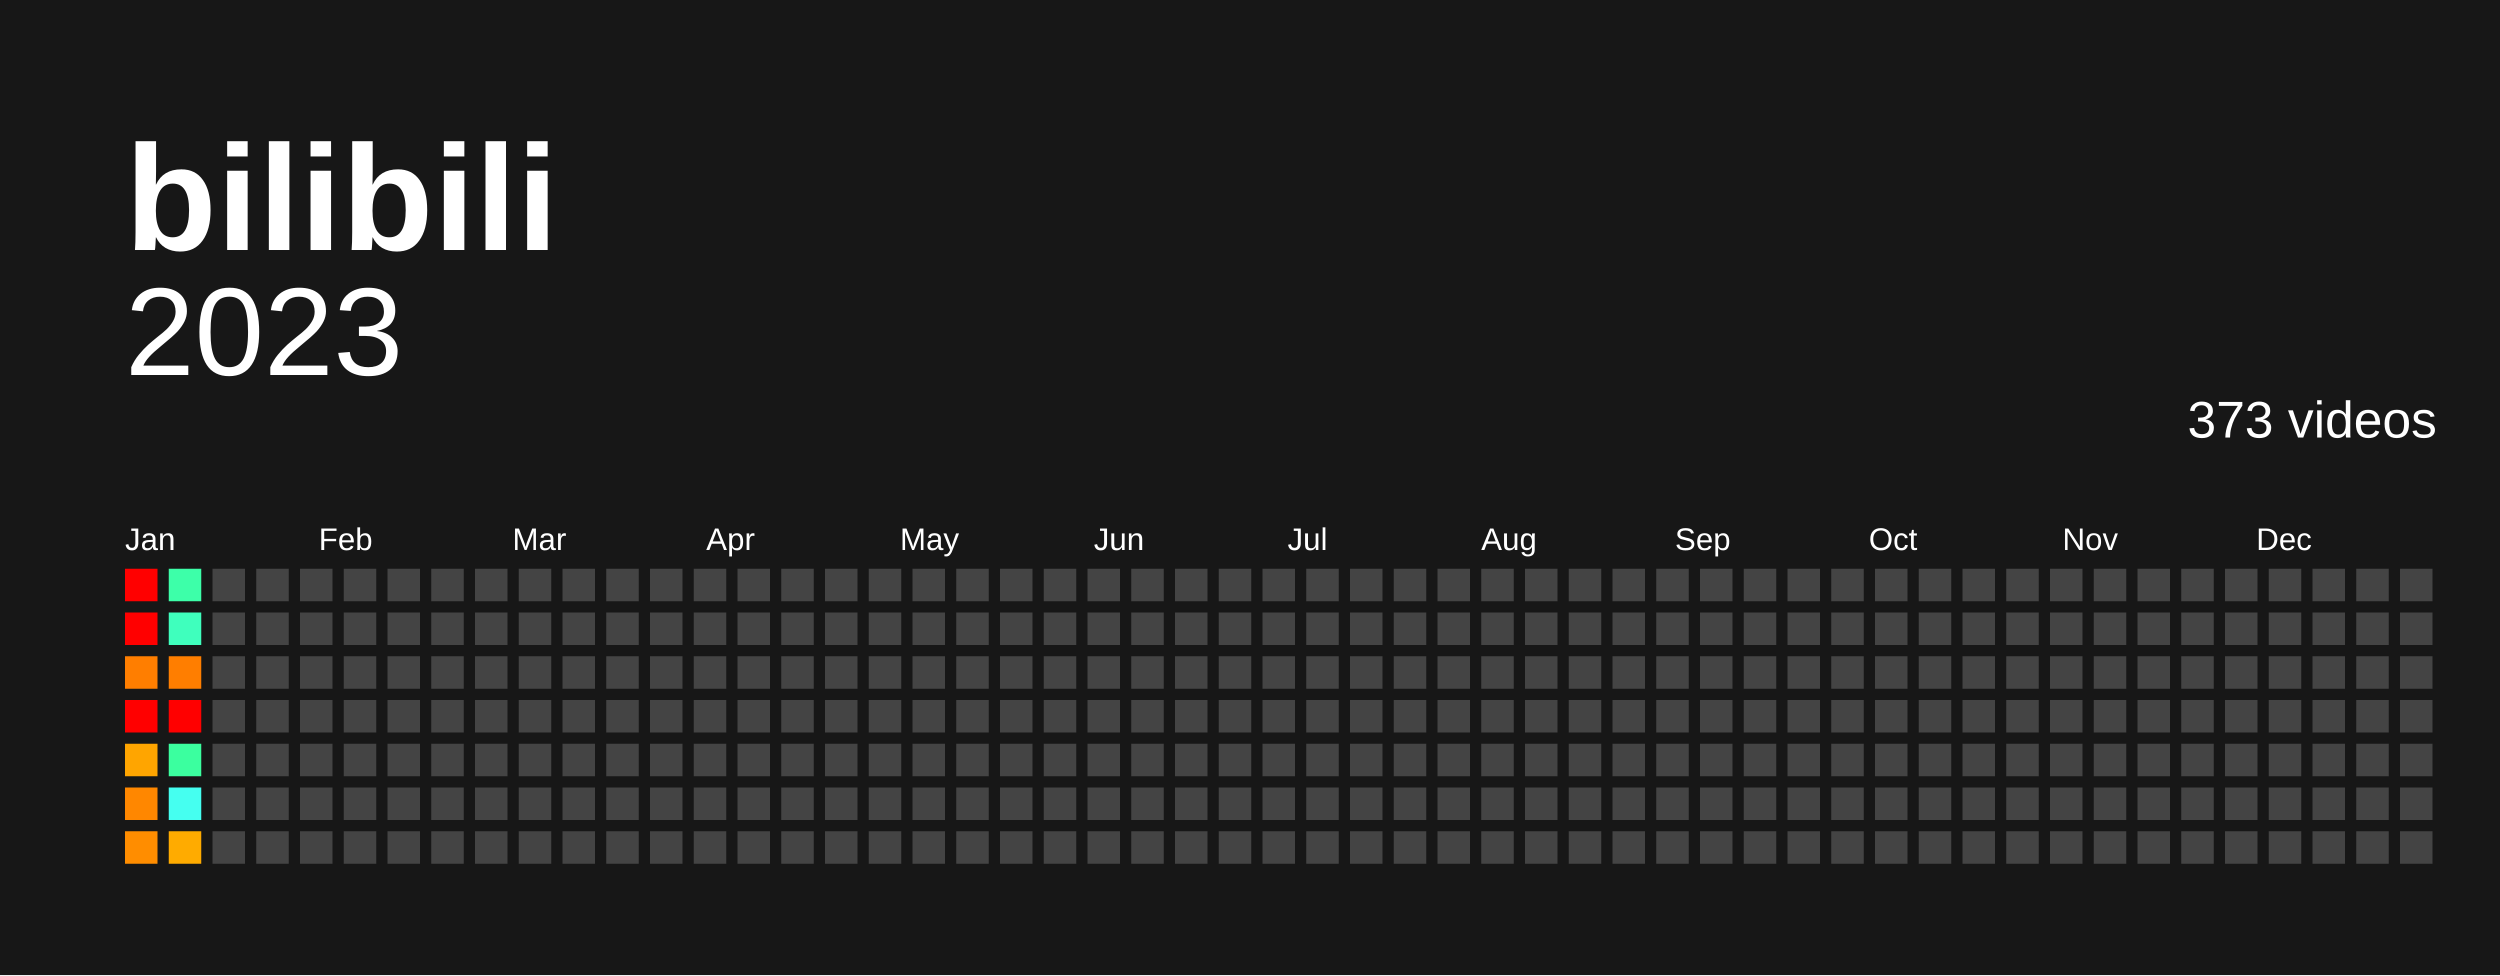
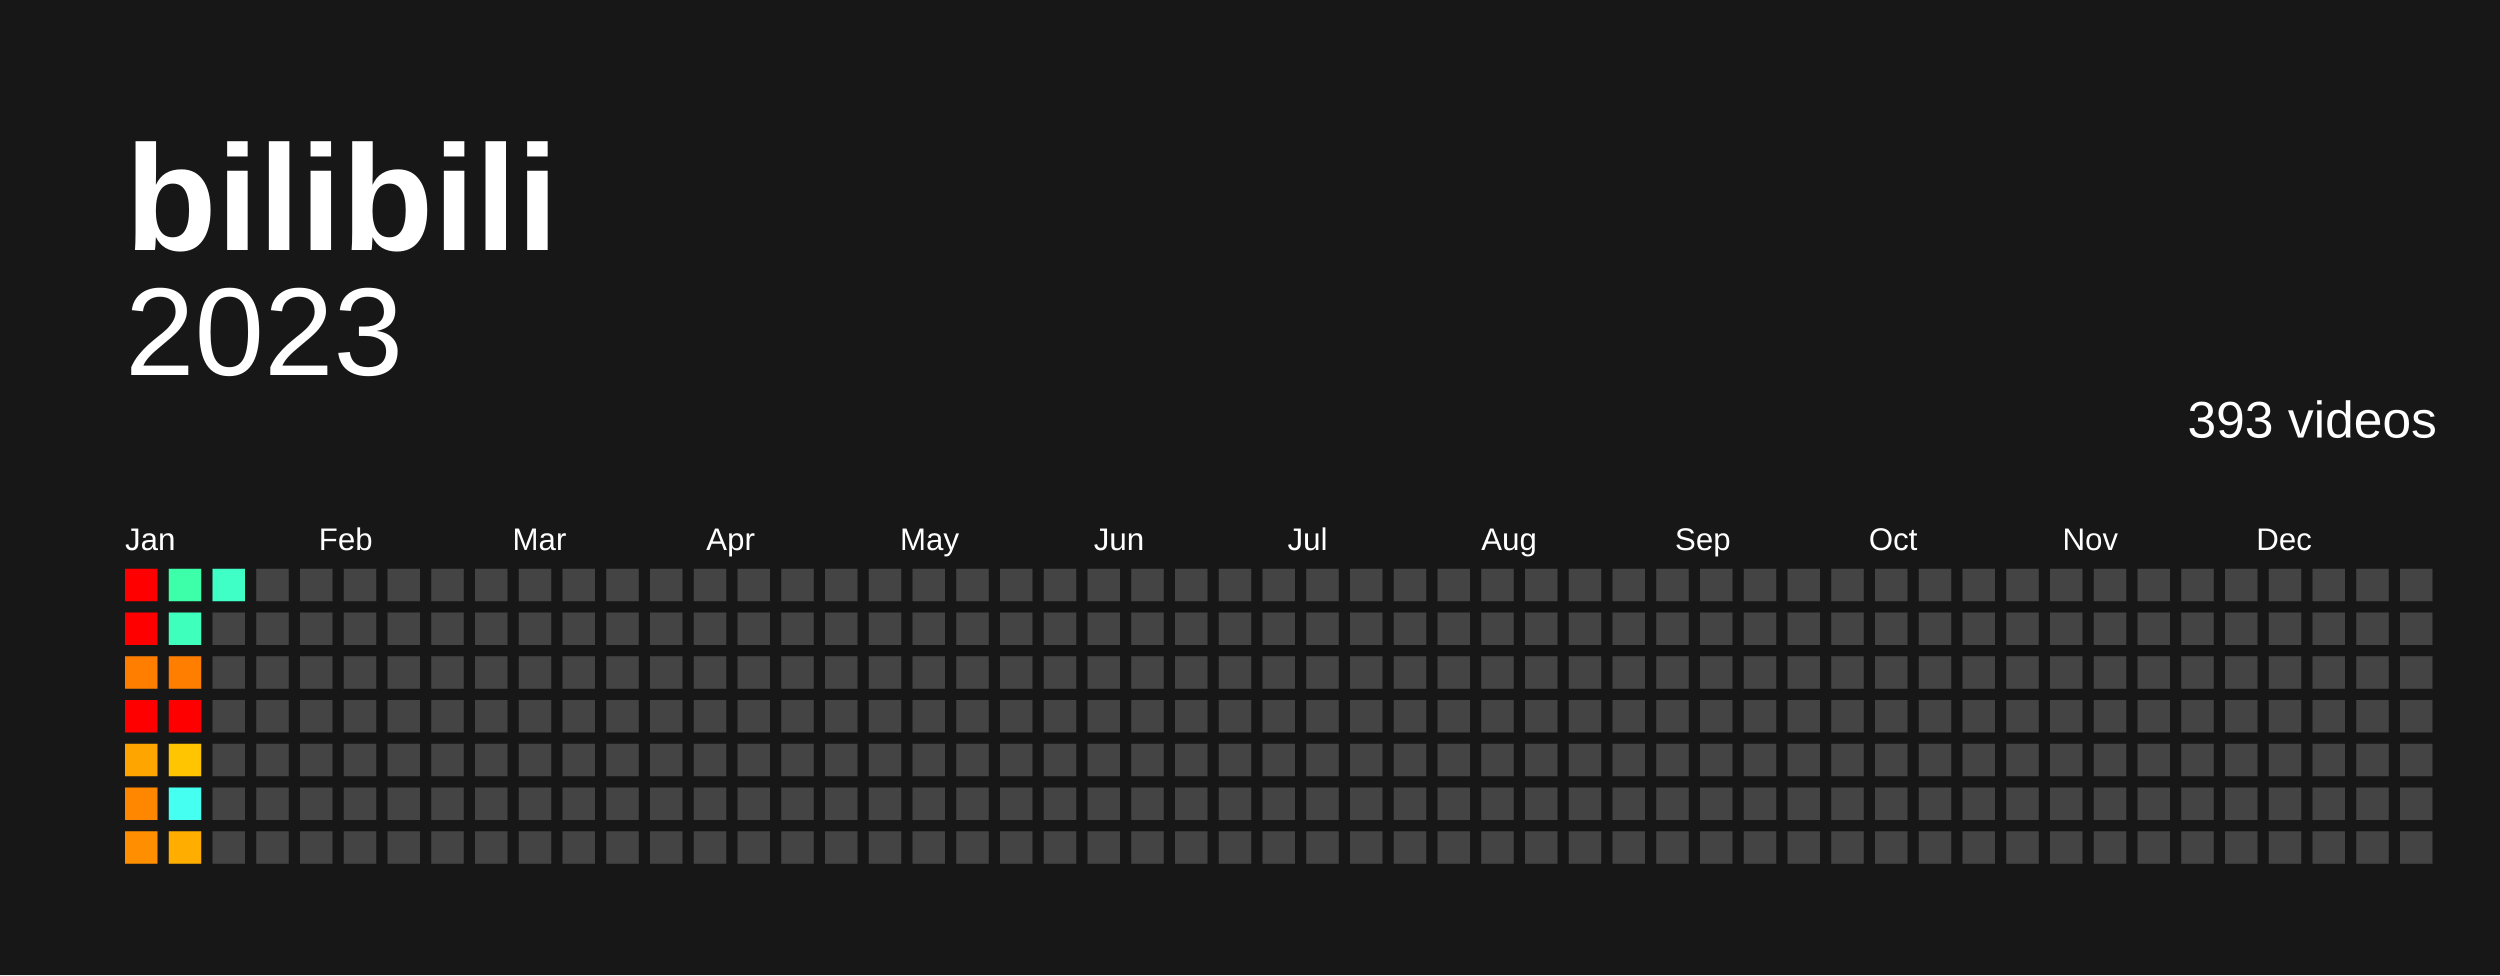
<svg xmlns="http://www.w3.org/2000/svg" baseProfile="full" height="78mm" version="1.1" viewBox="0,0,200,78" width="200mm">
  <defs />
  <rect fill="#171717" height="78" width="200" x="0" y="0" />
  <text fill="#FFFFFF" style="font-size:12px; font-family:Arial; font-weight:bold;" x="10" y="20">bilibili</text>
  <text alignment-baseline="hanging" fill="#FFFFFF" style="font-size:10.0px; font-family:Arial;" x="10" y="30">2023</text>
-   <text alignment-baseline="hanging" fill="#FFFFFF" style="font-size:4.125px; font-family:Arial;" x="175" y="35">373 videos</text>
+   <text alignment-baseline="hanging" fill="#FFFFFF" style="font-size:4.125px; font-family:Arial;" x="175" y="35">393 videos</text>
  <text fill="#FFFFFF" style="font-size:2.5px; font-family:Arial" x="10.0" y="44">Jan</text>
  <text fill="#FFFFFF" style="font-size:2.5px; font-family:Arial" x="25.5" y="44">Feb</text>
  <text fill="#FFFFFF" style="font-size:2.5px; font-family:Arial" x="41.0" y="44">Mar</text>
  <text fill="#FFFFFF" style="font-size:2.5px; font-family:Arial" x="56.5" y="44">Apr</text>
  <text fill="#FFFFFF" style="font-size:2.5px; font-family:Arial" x="72.0" y="44">May</text>
  <text fill="#FFFFFF" style="font-size:2.5px; font-family:Arial" x="87.5" y="44">Jun</text>
  <text fill="#FFFFFF" style="font-size:2.5px; font-family:Arial" x="103.0" y="44">Jul</text>
  <text fill="#FFFFFF" style="font-size:2.5px; font-family:Arial" x="118.5" y="44">Aug</text>
  <text fill="#FFFFFF" style="font-size:2.5px; font-family:Arial" x="134.0" y="44">Sep</text>
  <text fill="#FFFFFF" style="font-size:2.5px; font-family:Arial" x="149.5" y="44">Oct</text>
  <text fill="#FFFFFF" style="font-size:2.5px; font-family:Arial" x="165.0" y="44">Nov</text>
  <text fill="#FFFFFF" style="font-size:2.5px; font-family:Arial" x="180.5" y="44">Dec</text>
  <rect fill="red" height="2.6" width="2.6" x="10.0" y="45.5" />
  <rect fill="red" height="2.6" width="2.6" x="10.0" y="49.0" />
  <rect fill="#ff7e00" height="2.6" width="2.6" x="10.0" y="52.5" />
  <rect fill="red" height="2.6" width="2.6" x="10.0" y="56.0" />
  <rect fill="#ffa500" height="2.6" width="2.6" x="10.0" y="59.5" />
  <rect fill="#ff8700" height="2.6" width="2.6" x="10.0" y="63.0" />
-   <rect fill="#ff8d00" height="2.6" width="2.6" x="10.0" y="66.5" />
+   <rect fill="#ff8e00" height="2.6" width="2.6" x="10.0" y="66.5" />
  <rect fill="#3dffa9" height="2.6" width="2.6" x="13.5" y="45.5" />
  <rect fill="#3fffbd" height="2.6" width="2.6" x="13.5" y="49.0" />
  <rect fill="#ff7e00" height="2.6" width="2.6" x="13.5" y="52.5" />
  <rect fill="red" height="2.6" width="2.6" x="13.5" y="56.0" />
-   <rect fill="#3bff9f" height="2.6" width="2.6" x="13.5" y="59.5" />
+   <rect fill="#ffc500" height="2.6" width="2.6" x="13.5" y="59.5" />
  <rect fill="#45fff0" height="2.6" width="2.6" x="13.5" y="63.0" />
-   <rect fill="#ffab00" height="2.6" width="2.6" x="13.5" y="66.5" />
-   <rect fill="#444444" height="2.6" width="2.6" x="17.0" y="45.5" />
+   <rect fill="#ffae00" height="2.6" width="2.6" x="13.5" y="66.5" />
+   <rect fill="#40ffc6" height="2.6" width="2.6" x="17.0" y="45.5" />
  <rect fill="#444444" height="2.6" width="2.6" x="17.0" y="49.0" />
  <rect fill="#444444" height="2.6" width="2.6" x="17.0" y="52.5" />
  <rect fill="#444444" height="2.6" width="2.6" x="17.0" y="56.0" />
  <rect fill="#444444" height="2.6" width="2.6" x="17.0" y="59.5" />
  <rect fill="#444444" height="2.6" width="2.6" x="17.0" y="63.0" />
  <rect fill="#444444" height="2.6" width="2.6" x="17.0" y="66.5" />
  <rect fill="#444444" height="2.6" width="2.6" x="20.5" y="45.5" />
  <rect fill="#444444" height="2.6" width="2.6" x="20.5" y="49.0" />
  <rect fill="#444444" height="2.6" width="2.6" x="20.5" y="52.5" />
  <rect fill="#444444" height="2.6" width="2.6" x="20.5" y="56.0" />
  <rect fill="#444444" height="2.6" width="2.6" x="20.5" y="59.5" />
  <rect fill="#444444" height="2.6" width="2.6" x="20.5" y="63.0" />
  <rect fill="#444444" height="2.6" width="2.6" x="20.5" y="66.5" />
  <rect fill="#444444" height="2.6" width="2.6" x="24.0" y="45.5" />
  <rect fill="#444444" height="2.6" width="2.6" x="24.0" y="49.0" />
  <rect fill="#444444" height="2.6" width="2.6" x="24.0" y="52.5" />
  <rect fill="#444444" height="2.6" width="2.6" x="24.0" y="56.0" />
  <rect fill="#444444" height="2.6" width="2.6" x="24.0" y="59.5" />
  <rect fill="#444444" height="2.6" width="2.6" x="24.0" y="63.0" />
  <rect fill="#444444" height="2.6" width="2.6" x="24.0" y="66.5" />
  <rect fill="#444444" height="2.6" width="2.6" x="27.5" y="45.5" />
  <rect fill="#444444" height="2.6" width="2.6" x="27.5" y="49.0" />
  <rect fill="#444444" height="2.6" width="2.6" x="27.5" y="52.5" />
  <rect fill="#444444" height="2.6" width="2.6" x="27.5" y="56.0" />
  <rect fill="#444444" height="2.6" width="2.6" x="27.5" y="59.5" />
  <rect fill="#444444" height="2.6" width="2.6" x="27.5" y="63.0" />
  <rect fill="#444444" height="2.6" width="2.6" x="27.5" y="66.5" />
  <rect fill="#444444" height="2.6" width="2.6" x="31.0" y="45.5" />
  <rect fill="#444444" height="2.6" width="2.6" x="31.0" y="49.0" />
  <rect fill="#444444" height="2.6" width="2.6" x="31.0" y="52.5" />
  <rect fill="#444444" height="2.6" width="2.6" x="31.0" y="56.0" />
  <rect fill="#444444" height="2.6" width="2.6" x="31.0" y="59.5" />
  <rect fill="#444444" height="2.6" width="2.6" x="31.0" y="63.0" />
  <rect fill="#444444" height="2.6" width="2.6" x="31.0" y="66.5" />
  <rect fill="#444444" height="2.6" width="2.6" x="34.5" y="45.5" />
  <rect fill="#444444" height="2.6" width="2.6" x="34.5" y="49.0" />
  <rect fill="#444444" height="2.6" width="2.6" x="34.5" y="52.5" />
  <rect fill="#444444" height="2.6" width="2.6" x="34.5" y="56.0" />
  <rect fill="#444444" height="2.6" width="2.6" x="34.5" y="59.5" />
  <rect fill="#444444" height="2.6" width="2.6" x="34.5" y="63.0" />
  <rect fill="#444444" height="2.6" width="2.6" x="34.5" y="66.5" />
  <rect fill="#444444" height="2.6" width="2.6" x="38.0" y="45.5" />
  <rect fill="#444444" height="2.6" width="2.6" x="38.0" y="49.0" />
  <rect fill="#444444" height="2.6" width="2.6" x="38.0" y="52.5" />
  <rect fill="#444444" height="2.6" width="2.6" x="38.0" y="56.0" />
  <rect fill="#444444" height="2.6" width="2.6" x="38.0" y="59.5" />
  <rect fill="#444444" height="2.6" width="2.6" x="38.0" y="63.0" />
  <rect fill="#444444" height="2.6" width="2.6" x="38.0" y="66.5" />
  <rect fill="#444444" height="2.6" width="2.6" x="41.5" y="45.5" />
  <rect fill="#444444" height="2.6" width="2.6" x="41.5" y="49.0" />
  <rect fill="#444444" height="2.6" width="2.6" x="41.5" y="52.5" />
  <rect fill="#444444" height="2.6" width="2.6" x="41.5" y="56.0" />
  <rect fill="#444444" height="2.6" width="2.6" x="41.5" y="59.5" />
  <rect fill="#444444" height="2.6" width="2.6" x="41.5" y="63.0" />
  <rect fill="#444444" height="2.6" width="2.6" x="41.5" y="66.5" />
  <rect fill="#444444" height="2.6" width="2.6" x="45.0" y="45.5" />
  <rect fill="#444444" height="2.6" width="2.6" x="45.0" y="49.0" />
  <rect fill="#444444" height="2.6" width="2.6" x="45.0" y="52.5" />
  <rect fill="#444444" height="2.6" width="2.6" x="45.0" y="56.0" />
  <rect fill="#444444" height="2.6" width="2.6" x="45.0" y="59.5" />
  <rect fill="#444444" height="2.6" width="2.6" x="45.0" y="63.0" />
  <rect fill="#444444" height="2.6" width="2.6" x="45.0" y="66.5" />
  <rect fill="#444444" height="2.6" width="2.6" x="48.5" y="45.5" />
  <rect fill="#444444" height="2.6" width="2.6" x="48.5" y="49.0" />
  <rect fill="#444444" height="2.6" width="2.6" x="48.5" y="52.5" />
  <rect fill="#444444" height="2.6" width="2.6" x="48.5" y="56.0" />
  <rect fill="#444444" height="2.6" width="2.6" x="48.5" y="59.5" />
  <rect fill="#444444" height="2.6" width="2.6" x="48.5" y="63.0" />
  <rect fill="#444444" height="2.6" width="2.6" x="48.5" y="66.5" />
  <rect fill="#444444" height="2.6" width="2.6" x="52.0" y="45.5" />
  <rect fill="#444444" height="2.6" width="2.6" x="52.0" y="49.0" />
  <rect fill="#444444" height="2.6" width="2.6" x="52.0" y="52.5" />
  <rect fill="#444444" height="2.6" width="2.6" x="52.0" y="56.0" />
  <rect fill="#444444" height="2.6" width="2.6" x="52.0" y="59.5" />
  <rect fill="#444444" height="2.6" width="2.6" x="52.0" y="63.0" />
  <rect fill="#444444" height="2.6" width="2.6" x="52.0" y="66.5" />
  <rect fill="#444444" height="2.6" width="2.6" x="55.5" y="45.5" />
  <rect fill="#444444" height="2.6" width="2.6" x="55.5" y="49.0" />
  <rect fill="#444444" height="2.6" width="2.6" x="55.5" y="52.5" />
  <rect fill="#444444" height="2.6" width="2.6" x="55.5" y="56.0" />
  <rect fill="#444444" height="2.6" width="2.6" x="55.5" y="59.5" />
  <rect fill="#444444" height="2.6" width="2.6" x="55.5" y="63.0" />
  <rect fill="#444444" height="2.6" width="2.6" x="55.5" y="66.5" />
  <rect fill="#444444" height="2.6" width="2.6" x="59.0" y="45.5" />
  <rect fill="#444444" height="2.6" width="2.6" x="59.0" y="49.0" />
  <rect fill="#444444" height="2.6" width="2.6" x="59.0" y="52.5" />
  <rect fill="#444444" height="2.6" width="2.6" x="59.0" y="56.0" />
  <rect fill="#444444" height="2.6" width="2.6" x="59.0" y="59.5" />
  <rect fill="#444444" height="2.6" width="2.6" x="59.0" y="63.0" />
  <rect fill="#444444" height="2.6" width="2.6" x="59.0" y="66.5" />
  <rect fill="#444444" height="2.6" width="2.6" x="62.5" y="45.5" />
  <rect fill="#444444" height="2.6" width="2.6" x="62.5" y="49.0" />
  <rect fill="#444444" height="2.6" width="2.6" x="62.5" y="52.5" />
  <rect fill="#444444" height="2.6" width="2.6" x="62.5" y="56.0" />
  <rect fill="#444444" height="2.6" width="2.6" x="62.5" y="59.5" />
  <rect fill="#444444" height="2.6" width="2.6" x="62.5" y="63.0" />
  <rect fill="#444444" height="2.6" width="2.6" x="62.5" y="66.5" />
  <rect fill="#444444" height="2.6" width="2.6" x="66.0" y="45.5" />
  <rect fill="#444444" height="2.6" width="2.6" x="66.0" y="49.0" />
  <rect fill="#444444" height="2.6" width="2.6" x="66.0" y="52.5" />
  <rect fill="#444444" height="2.6" width="2.6" x="66.0" y="56.0" />
  <rect fill="#444444" height="2.6" width="2.6" x="66.0" y="59.5" />
  <rect fill="#444444" height="2.6" width="2.6" x="66.0" y="63.0" />
  <rect fill="#444444" height="2.6" width="2.6" x="66.0" y="66.5" />
  <rect fill="#444444" height="2.6" width="2.6" x="69.5" y="45.5" />
  <rect fill="#444444" height="2.6" width="2.6" x="69.5" y="49.0" />
  <rect fill="#444444" height="2.6" width="2.6" x="69.5" y="52.5" />
  <rect fill="#444444" height="2.6" width="2.6" x="69.5" y="56.0" />
  <rect fill="#444444" height="2.6" width="2.6" x="69.5" y="59.5" />
  <rect fill="#444444" height="2.6" width="2.6" x="69.5" y="63.0" />
  <rect fill="#444444" height="2.6" width="2.6" x="69.5" y="66.5" />
  <rect fill="#444444" height="2.6" width="2.6" x="73.0" y="45.5" />
  <rect fill="#444444" height="2.6" width="2.6" x="73.0" y="49.0" />
  <rect fill="#444444" height="2.6" width="2.6" x="73.0" y="52.5" />
  <rect fill="#444444" height="2.6" width="2.6" x="73.0" y="56.0" />
  <rect fill="#444444" height="2.6" width="2.6" x="73.0" y="59.5" />
  <rect fill="#444444" height="2.6" width="2.6" x="73.0" y="63.0" />
  <rect fill="#444444" height="2.6" width="2.6" x="73.0" y="66.5" />
  <rect fill="#444444" height="2.6" width="2.6" x="76.5" y="45.5" />
  <rect fill="#444444" height="2.6" width="2.6" x="76.5" y="49.0" />
  <rect fill="#444444" height="2.6" width="2.6" x="76.5" y="52.5" />
  <rect fill="#444444" height="2.6" width="2.6" x="76.5" y="56.0" />
  <rect fill="#444444" height="2.6" width="2.6" x="76.5" y="59.5" />
  <rect fill="#444444" height="2.6" width="2.6" x="76.5" y="63.0" />
  <rect fill="#444444" height="2.6" width="2.6" x="76.5" y="66.5" />
  <rect fill="#444444" height="2.6" width="2.6" x="80.0" y="45.5" />
  <rect fill="#444444" height="2.6" width="2.6" x="80.0" y="49.0" />
  <rect fill="#444444" height="2.6" width="2.6" x="80.0" y="52.5" />
  <rect fill="#444444" height="2.6" width="2.6" x="80.0" y="56.0" />
  <rect fill="#444444" height="2.6" width="2.6" x="80.0" y="59.5" />
  <rect fill="#444444" height="2.6" width="2.6" x="80.0" y="63.0" />
  <rect fill="#444444" height="2.6" width="2.6" x="80.0" y="66.5" />
  <rect fill="#444444" height="2.6" width="2.6" x="83.5" y="45.5" />
  <rect fill="#444444" height="2.6" width="2.6" x="83.5" y="49.0" />
  <rect fill="#444444" height="2.6" width="2.6" x="83.5" y="52.5" />
  <rect fill="#444444" height="2.6" width="2.6" x="83.5" y="56.0" />
  <rect fill="#444444" height="2.6" width="2.6" x="83.5" y="59.5" />
  <rect fill="#444444" height="2.6" width="2.6" x="83.5" y="63.0" />
  <rect fill="#444444" height="2.6" width="2.6" x="83.5" y="66.5" />
  <rect fill="#444444" height="2.6" width="2.6" x="87.0" y="45.5" />
  <rect fill="#444444" height="2.6" width="2.6" x="87.0" y="49.0" />
  <rect fill="#444444" height="2.6" width="2.6" x="87.0" y="52.5" />
  <rect fill="#444444" height="2.6" width="2.6" x="87.0" y="56.0" />
  <rect fill="#444444" height="2.6" width="2.6" x="87.0" y="59.5" />
  <rect fill="#444444" height="2.6" width="2.6" x="87.0" y="63.0" />
  <rect fill="#444444" height="2.6" width="2.6" x="87.0" y="66.5" />
  <rect fill="#444444" height="2.6" width="2.6" x="90.5" y="45.5" />
  <rect fill="#444444" height="2.6" width="2.6" x="90.5" y="49.0" />
  <rect fill="#444444" height="2.6" width="2.6" x="90.5" y="52.5" />
  <rect fill="#444444" height="2.6" width="2.6" x="90.5" y="56.0" />
  <rect fill="#444444" height="2.6" width="2.6" x="90.5" y="59.5" />
  <rect fill="#444444" height="2.6" width="2.6" x="90.5" y="63.0" />
  <rect fill="#444444" height="2.6" width="2.6" x="90.5" y="66.5" />
  <rect fill="#444444" height="2.6" width="2.6" x="94.0" y="45.5" />
  <rect fill="#444444" height="2.6" width="2.6" x="94.0" y="49.0" />
  <rect fill="#444444" height="2.6" width="2.6" x="94.0" y="52.5" />
  <rect fill="#444444" height="2.6" width="2.6" x="94.0" y="56.0" />
  <rect fill="#444444" height="2.6" width="2.6" x="94.0" y="59.5" />
  <rect fill="#444444" height="2.6" width="2.6" x="94.0" y="63.0" />
  <rect fill="#444444" height="2.6" width="2.6" x="94.0" y="66.5" />
  <rect fill="#444444" height="2.6" width="2.6" x="97.5" y="45.5" />
  <rect fill="#444444" height="2.6" width="2.6" x="97.5" y="49.0" />
  <rect fill="#444444" height="2.6" width="2.6" x="97.5" y="52.5" />
  <rect fill="#444444" height="2.6" width="2.6" x="97.5" y="56.0" />
  <rect fill="#444444" height="2.6" width="2.6" x="97.5" y="59.5" />
  <rect fill="#444444" height="2.6" width="2.6" x="97.5" y="63.0" />
  <rect fill="#444444" height="2.6" width="2.6" x="97.5" y="66.5" />
  <rect fill="#444444" height="2.6" width="2.6" x="101.0" y="45.5" />
  <rect fill="#444444" height="2.6" width="2.6" x="101.0" y="49.0" />
  <rect fill="#444444" height="2.6" width="2.6" x="101.0" y="52.5" />
  <rect fill="#444444" height="2.6" width="2.6" x="101.0" y="56.0" />
  <rect fill="#444444" height="2.6" width="2.6" x="101.0" y="59.5" />
  <rect fill="#444444" height="2.6" width="2.6" x="101.0" y="63.0" />
  <rect fill="#444444" height="2.6" width="2.6" x="101.0" y="66.5" />
  <rect fill="#444444" height="2.6" width="2.6" x="104.5" y="45.5" />
  <rect fill="#444444" height="2.6" width="2.6" x="104.5" y="49.0" />
  <rect fill="#444444" height="2.6" width="2.6" x="104.5" y="52.5" />
  <rect fill="#444444" height="2.6" width="2.6" x="104.5" y="56.0" />
  <rect fill="#444444" height="2.6" width="2.6" x="104.5" y="59.5" />
  <rect fill="#444444" height="2.6" width="2.6" x="104.5" y="63.0" />
  <rect fill="#444444" height="2.6" width="2.6" x="104.5" y="66.5" />
  <rect fill="#444444" height="2.6" width="2.6" x="108.0" y="45.5" />
  <rect fill="#444444" height="2.6" width="2.6" x="108.0" y="49.0" />
  <rect fill="#444444" height="2.6" width="2.6" x="108.0" y="52.5" />
  <rect fill="#444444" height="2.6" width="2.6" x="108.0" y="56.0" />
  <rect fill="#444444" height="2.6" width="2.6" x="108.0" y="59.5" />
  <rect fill="#444444" height="2.6" width="2.6" x="108.0" y="63.0" />
  <rect fill="#444444" height="2.6" width="2.6" x="108.0" y="66.5" />
  <rect fill="#444444" height="2.6" width="2.6" x="111.5" y="45.5" />
  <rect fill="#444444" height="2.6" width="2.6" x="111.5" y="49.0" />
  <rect fill="#444444" height="2.6" width="2.6" x="111.5" y="52.5" />
  <rect fill="#444444" height="2.6" width="2.6" x="111.5" y="56.0" />
  <rect fill="#444444" height="2.6" width="2.6" x="111.5" y="59.5" />
  <rect fill="#444444" height="2.6" width="2.6" x="111.5" y="63.0" />
  <rect fill="#444444" height="2.6" width="2.6" x="111.5" y="66.5" />
  <rect fill="#444444" height="2.6" width="2.6" x="115.0" y="45.5" />
  <rect fill="#444444" height="2.6" width="2.6" x="115.0" y="49.0" />
  <rect fill="#444444" height="2.6" width="2.6" x="115.0" y="52.5" />
  <rect fill="#444444" height="2.6" width="2.6" x="115.0" y="56.0" />
  <rect fill="#444444" height="2.6" width="2.6" x="115.0" y="59.5" />
  <rect fill="#444444" height="2.6" width="2.6" x="115.0" y="63.0" />
  <rect fill="#444444" height="2.6" width="2.6" x="115.0" y="66.5" />
  <rect fill="#444444" height="2.6" width="2.6" x="118.5" y="45.5" />
  <rect fill="#444444" height="2.6" width="2.6" x="118.5" y="49.0" />
  <rect fill="#444444" height="2.6" width="2.6" x="118.5" y="52.5" />
  <rect fill="#444444" height="2.6" width="2.6" x="118.5" y="56.0" />
  <rect fill="#444444" height="2.6" width="2.6" x="118.5" y="59.5" />
  <rect fill="#444444" height="2.6" width="2.6" x="118.5" y="63.0" />
  <rect fill="#444444" height="2.6" width="2.6" x="118.5" y="66.5" />
  <rect fill="#444444" height="2.6" width="2.6" x="122.0" y="45.5" />
  <rect fill="#444444" height="2.6" width="2.6" x="122.0" y="49.0" />
  <rect fill="#444444" height="2.6" width="2.6" x="122.0" y="52.5" />
  <rect fill="#444444" height="2.6" width="2.6" x="122.0" y="56.0" />
  <rect fill="#444444" height="2.6" width="2.6" x="122.0" y="59.5" />
  <rect fill="#444444" height="2.6" width="2.6" x="122.0" y="63.0" />
  <rect fill="#444444" height="2.6" width="2.6" x="122.0" y="66.5" />
  <rect fill="#444444" height="2.6" width="2.6" x="125.5" y="45.5" />
  <rect fill="#444444" height="2.6" width="2.6" x="125.5" y="49.0" />
  <rect fill="#444444" height="2.6" width="2.6" x="125.5" y="52.5" />
  <rect fill="#444444" height="2.6" width="2.6" x="125.5" y="56.0" />
  <rect fill="#444444" height="2.6" width="2.6" x="125.5" y="59.5" />
  <rect fill="#444444" height="2.6" width="2.6" x="125.5" y="63.0" />
  <rect fill="#444444" height="2.6" width="2.6" x="125.5" y="66.5" />
  <rect fill="#444444" height="2.6" width="2.6" x="129.0" y="45.5" />
  <rect fill="#444444" height="2.6" width="2.6" x="129.0" y="49.0" />
  <rect fill="#444444" height="2.6" width="2.6" x="129.0" y="52.5" />
  <rect fill="#444444" height="2.6" width="2.6" x="129.0" y="56.0" />
  <rect fill="#444444" height="2.6" width="2.6" x="129.0" y="59.5" />
  <rect fill="#444444" height="2.6" width="2.6" x="129.0" y="63.0" />
  <rect fill="#444444" height="2.6" width="2.6" x="129.0" y="66.5" />
  <rect fill="#444444" height="2.6" width="2.6" x="132.5" y="45.5" />
  <rect fill="#444444" height="2.6" width="2.6" x="132.5" y="49.0" />
  <rect fill="#444444" height="2.6" width="2.6" x="132.5" y="52.5" />
  <rect fill="#444444" height="2.6" width="2.6" x="132.5" y="56.0" />
  <rect fill="#444444" height="2.6" width="2.6" x="132.5" y="59.5" />
  <rect fill="#444444" height="2.6" width="2.6" x="132.5" y="63.0" />
  <rect fill="#444444" height="2.6" width="2.6" x="132.5" y="66.5" />
  <rect fill="#444444" height="2.6" width="2.6" x="136.0" y="45.5" />
  <rect fill="#444444" height="2.6" width="2.6" x="136.0" y="49.0" />
  <rect fill="#444444" height="2.6" width="2.6" x="136.0" y="52.5" />
  <rect fill="#444444" height="2.6" width="2.6" x="136.0" y="56.0" />
  <rect fill="#444444" height="2.6" width="2.6" x="136.0" y="59.5" />
  <rect fill="#444444" height="2.6" width="2.6" x="136.0" y="63.0" />
  <rect fill="#444444" height="2.6" width="2.6" x="136.0" y="66.5" />
  <rect fill="#444444" height="2.6" width="2.6" x="139.5" y="45.5" />
  <rect fill="#444444" height="2.6" width="2.6" x="139.5" y="49.0" />
  <rect fill="#444444" height="2.6" width="2.6" x="139.5" y="52.5" />
  <rect fill="#444444" height="2.6" width="2.6" x="139.5" y="56.0" />
  <rect fill="#444444" height="2.6" width="2.6" x="139.5" y="59.5" />
  <rect fill="#444444" height="2.6" width="2.6" x="139.5" y="63.0" />
  <rect fill="#444444" height="2.6" width="2.6" x="139.5" y="66.5" />
  <rect fill="#444444" height="2.6" width="2.6" x="143.0" y="45.5" />
  <rect fill="#444444" height="2.6" width="2.6" x="143.0" y="49.0" />
  <rect fill="#444444" height="2.6" width="2.6" x="143.0" y="52.5" />
  <rect fill="#444444" height="2.6" width="2.6" x="143.0" y="56.0" />
  <rect fill="#444444" height="2.6" width="2.6" x="143.0" y="59.5" />
  <rect fill="#444444" height="2.6" width="2.6" x="143.0" y="63.0" />
  <rect fill="#444444" height="2.6" width="2.6" x="143.0" y="66.5" />
  <rect fill="#444444" height="2.6" width="2.6" x="146.5" y="45.5" />
  <rect fill="#444444" height="2.6" width="2.6" x="146.5" y="49.0" />
  <rect fill="#444444" height="2.6" width="2.6" x="146.5" y="52.5" />
  <rect fill="#444444" height="2.6" width="2.6" x="146.5" y="56.0" />
  <rect fill="#444444" height="2.6" width="2.6" x="146.5" y="59.5" />
  <rect fill="#444444" height="2.6" width="2.6" x="146.5" y="63.0" />
  <rect fill="#444444" height="2.6" width="2.6" x="146.5" y="66.5" />
  <rect fill="#444444" height="2.6" width="2.6" x="150.0" y="45.5" />
  <rect fill="#444444" height="2.6" width="2.6" x="150.0" y="49.0" />
  <rect fill="#444444" height="2.6" width="2.6" x="150.0" y="52.5" />
  <rect fill="#444444" height="2.6" width="2.6" x="150.0" y="56.0" />
  <rect fill="#444444" height="2.6" width="2.6" x="150.0" y="59.5" />
  <rect fill="#444444" height="2.6" width="2.6" x="150.0" y="63.0" />
  <rect fill="#444444" height="2.6" width="2.6" x="150.0" y="66.5" />
  <rect fill="#444444" height="2.6" width="2.6" x="153.5" y="45.5" />
  <rect fill="#444444" height="2.6" width="2.6" x="153.5" y="49.0" />
  <rect fill="#444444" height="2.6" width="2.6" x="153.5" y="52.5" />
  <rect fill="#444444" height="2.6" width="2.6" x="153.5" y="56.0" />
  <rect fill="#444444" height="2.6" width="2.6" x="153.5" y="59.5" />
  <rect fill="#444444" height="2.6" width="2.6" x="153.5" y="63.0" />
  <rect fill="#444444" height="2.6" width="2.6" x="153.5" y="66.5" />
  <rect fill="#444444" height="2.6" width="2.6" x="157.0" y="45.5" />
  <rect fill="#444444" height="2.6" width="2.6" x="157.0" y="49.0" />
  <rect fill="#444444" height="2.6" width="2.6" x="157.0" y="52.5" />
  <rect fill="#444444" height="2.6" width="2.6" x="157.0" y="56.0" />
  <rect fill="#444444" height="2.6" width="2.6" x="157.0" y="59.5" />
  <rect fill="#444444" height="2.6" width="2.6" x="157.0" y="63.0" />
  <rect fill="#444444" height="2.6" width="2.6" x="157.0" y="66.5" />
  <rect fill="#444444" height="2.6" width="2.6" x="160.5" y="45.5" />
  <rect fill="#444444" height="2.6" width="2.6" x="160.5" y="49.0" />
  <rect fill="#444444" height="2.6" width="2.6" x="160.5" y="52.5" />
  <rect fill="#444444" height="2.6" width="2.6" x="160.5" y="56.0" />
  <rect fill="#444444" height="2.6" width="2.6" x="160.5" y="59.5" />
  <rect fill="#444444" height="2.6" width="2.6" x="160.5" y="63.0" />
  <rect fill="#444444" height="2.6" width="2.6" x="160.5" y="66.5" />
  <rect fill="#444444" height="2.6" width="2.6" x="164.0" y="45.5" />
  <rect fill="#444444" height="2.6" width="2.6" x="164.0" y="49.0" />
  <rect fill="#444444" height="2.6" width="2.6" x="164.0" y="52.5" />
  <rect fill="#444444" height="2.6" width="2.6" x="164.0" y="56.0" />
  <rect fill="#444444" height="2.6" width="2.6" x="164.0" y="59.5" />
  <rect fill="#444444" height="2.6" width="2.6" x="164.0" y="63.0" />
  <rect fill="#444444" height="2.6" width="2.6" x="164.0" y="66.5" />
  <rect fill="#444444" height="2.6" width="2.6" x="167.5" y="45.5" />
  <rect fill="#444444" height="2.6" width="2.6" x="167.5" y="49.0" />
  <rect fill="#444444" height="2.6" width="2.6" x="167.5" y="52.5" />
  <rect fill="#444444" height="2.6" width="2.6" x="167.5" y="56.0" />
  <rect fill="#444444" height="2.6" width="2.6" x="167.5" y="59.5" />
  <rect fill="#444444" height="2.6" width="2.6" x="167.5" y="63.0" />
  <rect fill="#444444" height="2.6" width="2.6" x="167.5" y="66.5" />
  <rect fill="#444444" height="2.6" width="2.6" x="171.0" y="45.5" />
  <rect fill="#444444" height="2.6" width="2.6" x="171.0" y="49.0" />
  <rect fill="#444444" height="2.6" width="2.6" x="171.0" y="52.5" />
  <rect fill="#444444" height="2.6" width="2.6" x="171.0" y="56.0" />
  <rect fill="#444444" height="2.6" width="2.6" x="171.0" y="59.5" />
  <rect fill="#444444" height="2.6" width="2.6" x="171.0" y="63.0" />
  <rect fill="#444444" height="2.6" width="2.6" x="171.0" y="66.5" />
  <rect fill="#444444" height="2.6" width="2.6" x="174.5" y="45.5" />
  <rect fill="#444444" height="2.6" width="2.6" x="174.5" y="49.0" />
  <rect fill="#444444" height="2.6" width="2.6" x="174.5" y="52.5" />
  <rect fill="#444444" height="2.6" width="2.6" x="174.5" y="56.0" />
  <rect fill="#444444" height="2.6" width="2.6" x="174.5" y="59.5" />
  <rect fill="#444444" height="2.6" width="2.6" x="174.5" y="63.0" />
  <rect fill="#444444" height="2.6" width="2.6" x="174.5" y="66.5" />
  <rect fill="#444444" height="2.6" width="2.6" x="178.0" y="45.5" />
  <rect fill="#444444" height="2.6" width="2.6" x="178.0" y="49.0" />
  <rect fill="#444444" height="2.6" width="2.6" x="178.0" y="52.5" />
  <rect fill="#444444" height="2.6" width="2.6" x="178.0" y="56.0" />
  <rect fill="#444444" height="2.6" width="2.6" x="178.0" y="59.5" />
  <rect fill="#444444" height="2.6" width="2.6" x="178.0" y="63.0" />
  <rect fill="#444444" height="2.6" width="2.6" x="178.0" y="66.5" />
  <rect fill="#444444" height="2.6" width="2.6" x="181.5" y="45.5" />
  <rect fill="#444444" height="2.6" width="2.6" x="181.5" y="49.0" />
  <rect fill="#444444" height="2.6" width="2.6" x="181.5" y="52.5" />
  <rect fill="#444444" height="2.6" width="2.6" x="181.5" y="56.0" />
  <rect fill="#444444" height="2.6" width="2.6" x="181.5" y="59.5" />
  <rect fill="#444444" height="2.6" width="2.6" x="181.5" y="63.0" />
  <rect fill="#444444" height="2.6" width="2.6" x="181.5" y="66.5" />
  <rect fill="#444444" height="2.6" width="2.6" x="185.0" y="45.5" />
  <rect fill="#444444" height="2.6" width="2.6" x="185.0" y="49.0" />
  <rect fill="#444444" height="2.6" width="2.6" x="185.0" y="52.5" />
  <rect fill="#444444" height="2.6" width="2.6" x="185.0" y="56.0" />
  <rect fill="#444444" height="2.6" width="2.6" x="185.0" y="59.5" />
  <rect fill="#444444" height="2.6" width="2.6" x="185.0" y="63.0" />
  <rect fill="#444444" height="2.6" width="2.6" x="185.0" y="66.5" />
  <rect fill="#444444" height="2.6" width="2.6" x="188.5" y="45.5" />
  <rect fill="#444444" height="2.6" width="2.6" x="188.5" y="49.0" />
  <rect fill="#444444" height="2.6" width="2.6" x="188.5" y="52.5" />
  <rect fill="#444444" height="2.6" width="2.6" x="188.5" y="56.0" />
  <rect fill="#444444" height="2.6" width="2.6" x="188.5" y="59.5" />
  <rect fill="#444444" height="2.6" width="2.6" x="188.5" y="63.0" />
  <rect fill="#444444" height="2.6" width="2.6" x="188.5" y="66.5" />
  <rect fill="#444444" height="2.6" width="2.6" x="192.0" y="45.5" />
  <rect fill="#444444" height="2.6" width="2.6" x="192.0" y="49.0" />
  <rect fill="#444444" height="2.6" width="2.6" x="192.0" y="52.5" />
  <rect fill="#444444" height="2.6" width="2.6" x="192.0" y="56.0" />
  <rect fill="#444444" height="2.6" width="2.6" x="192.0" y="59.5" />
  <rect fill="#444444" height="2.6" width="2.6" x="192.0" y="63.0" />
  <rect fill="#444444" height="2.6" width="2.6" x="192.0" y="66.5" />
</svg>
